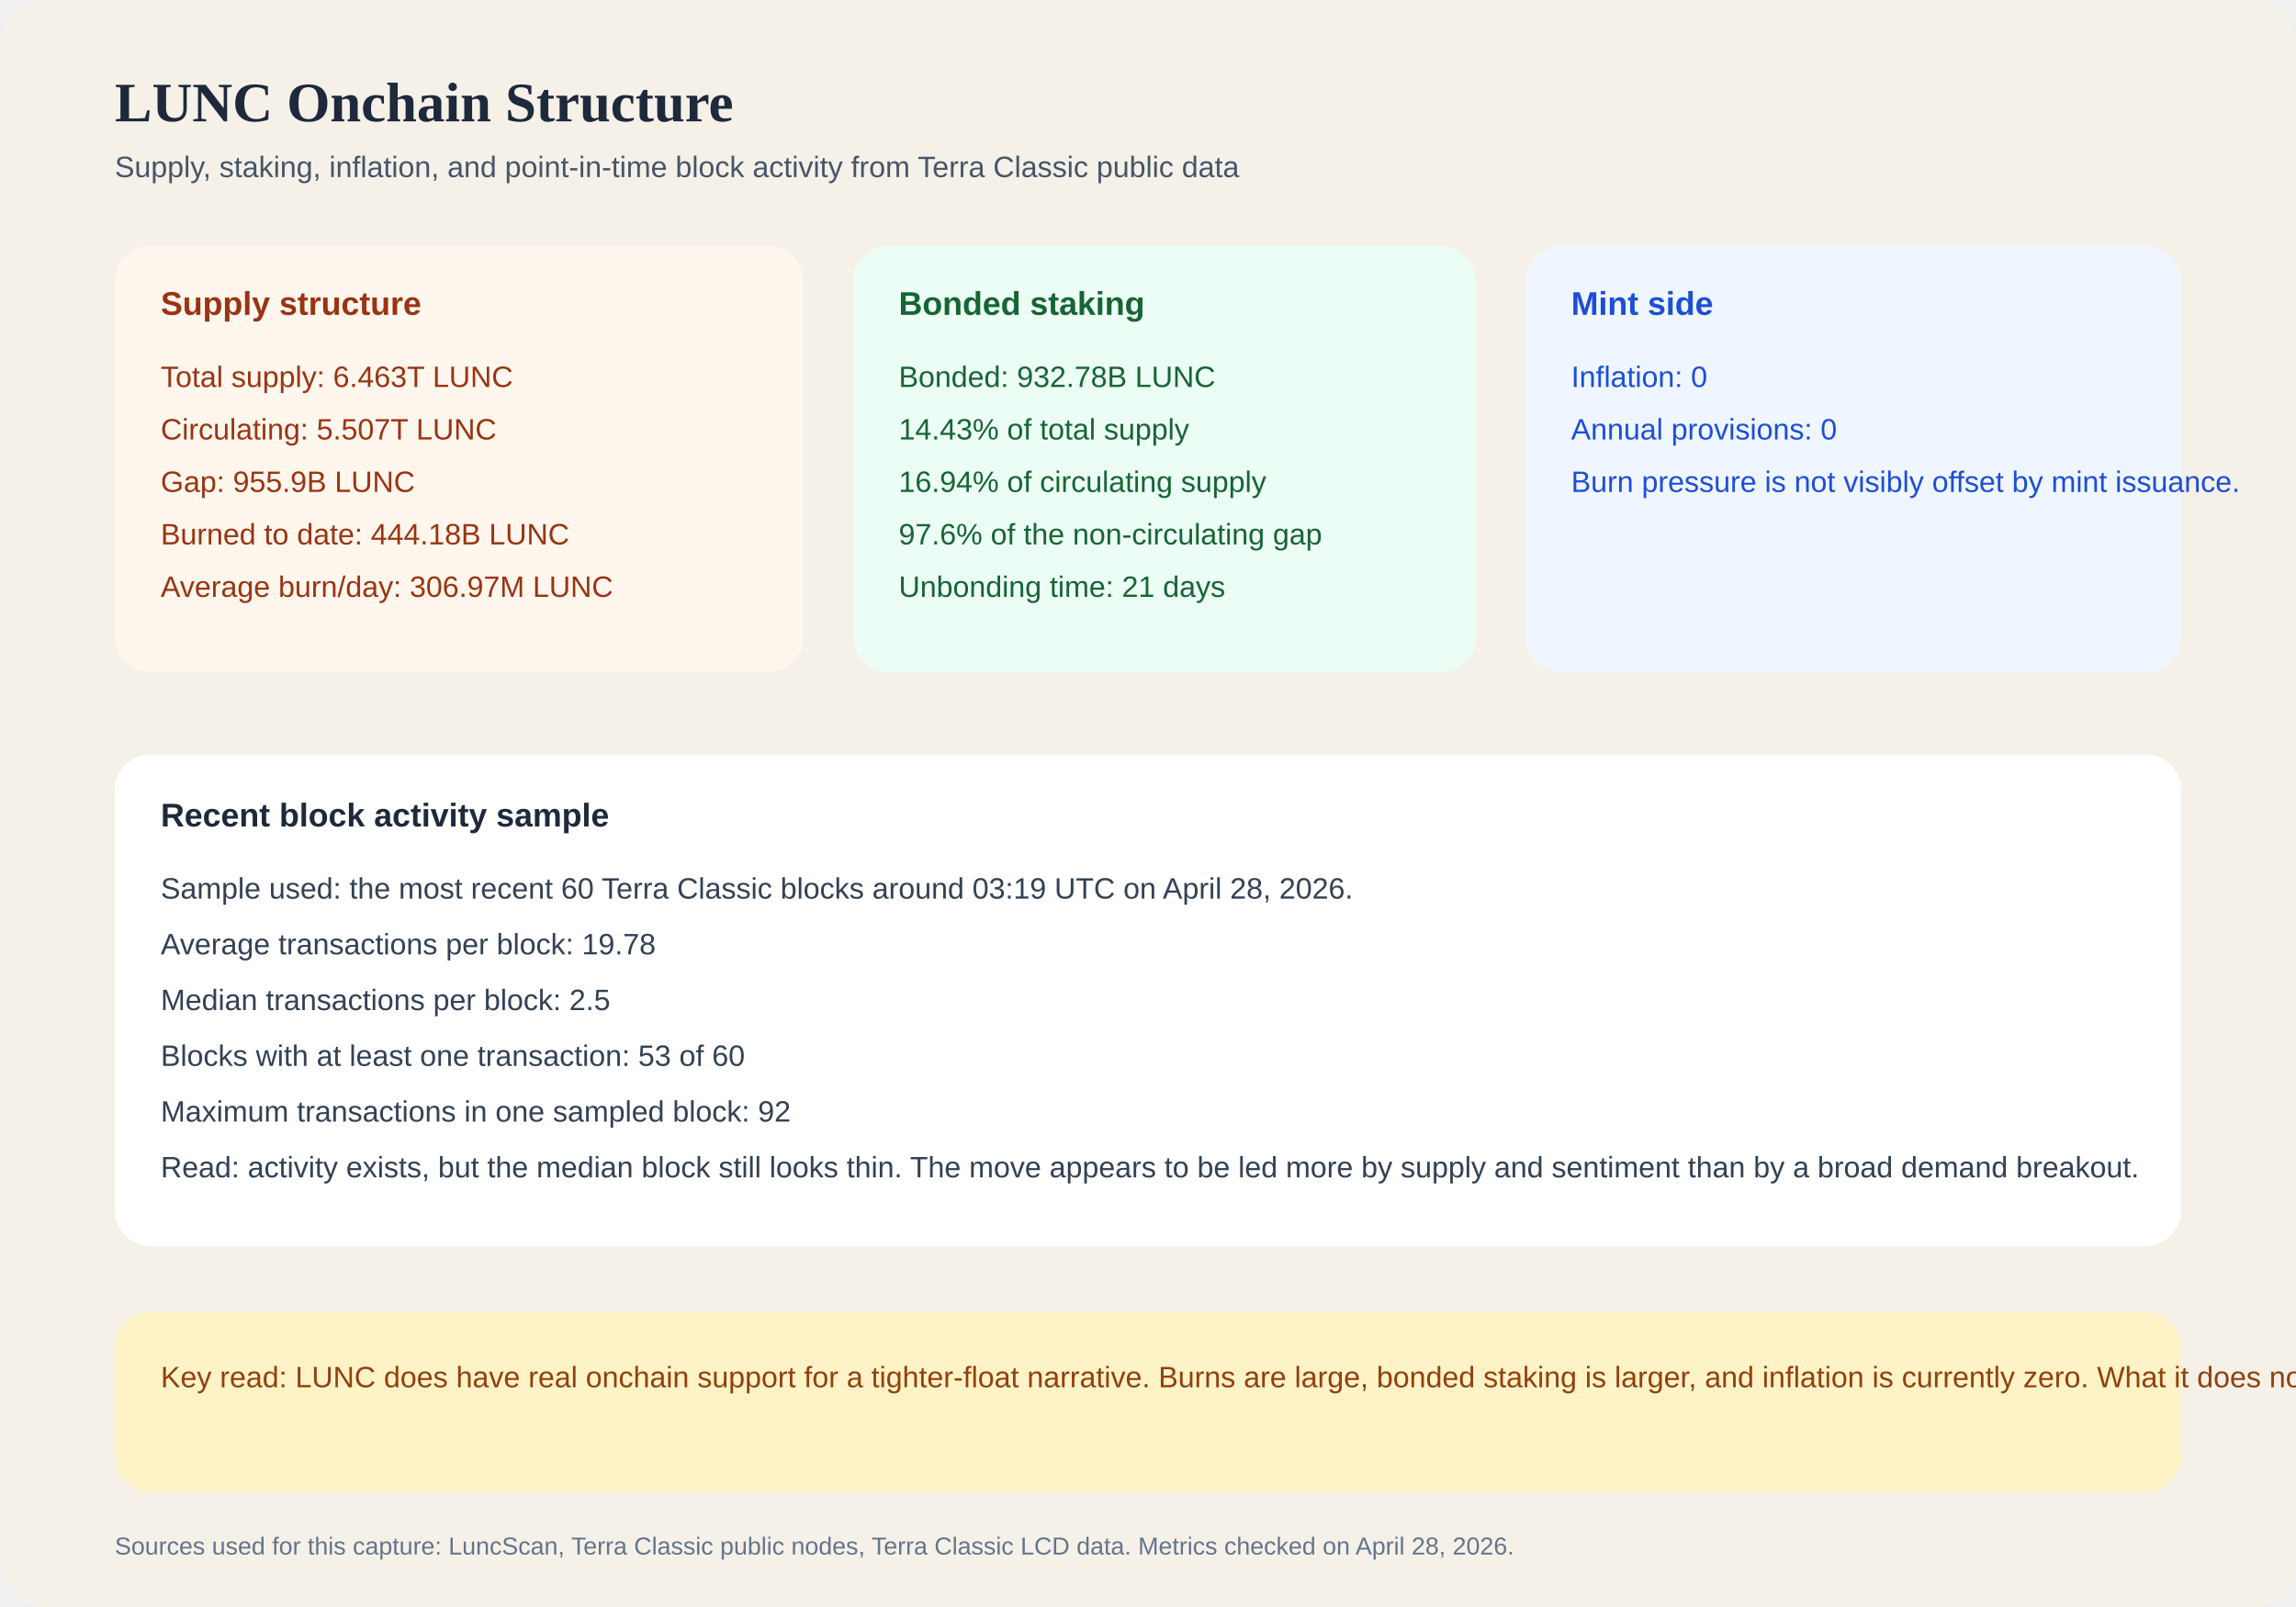
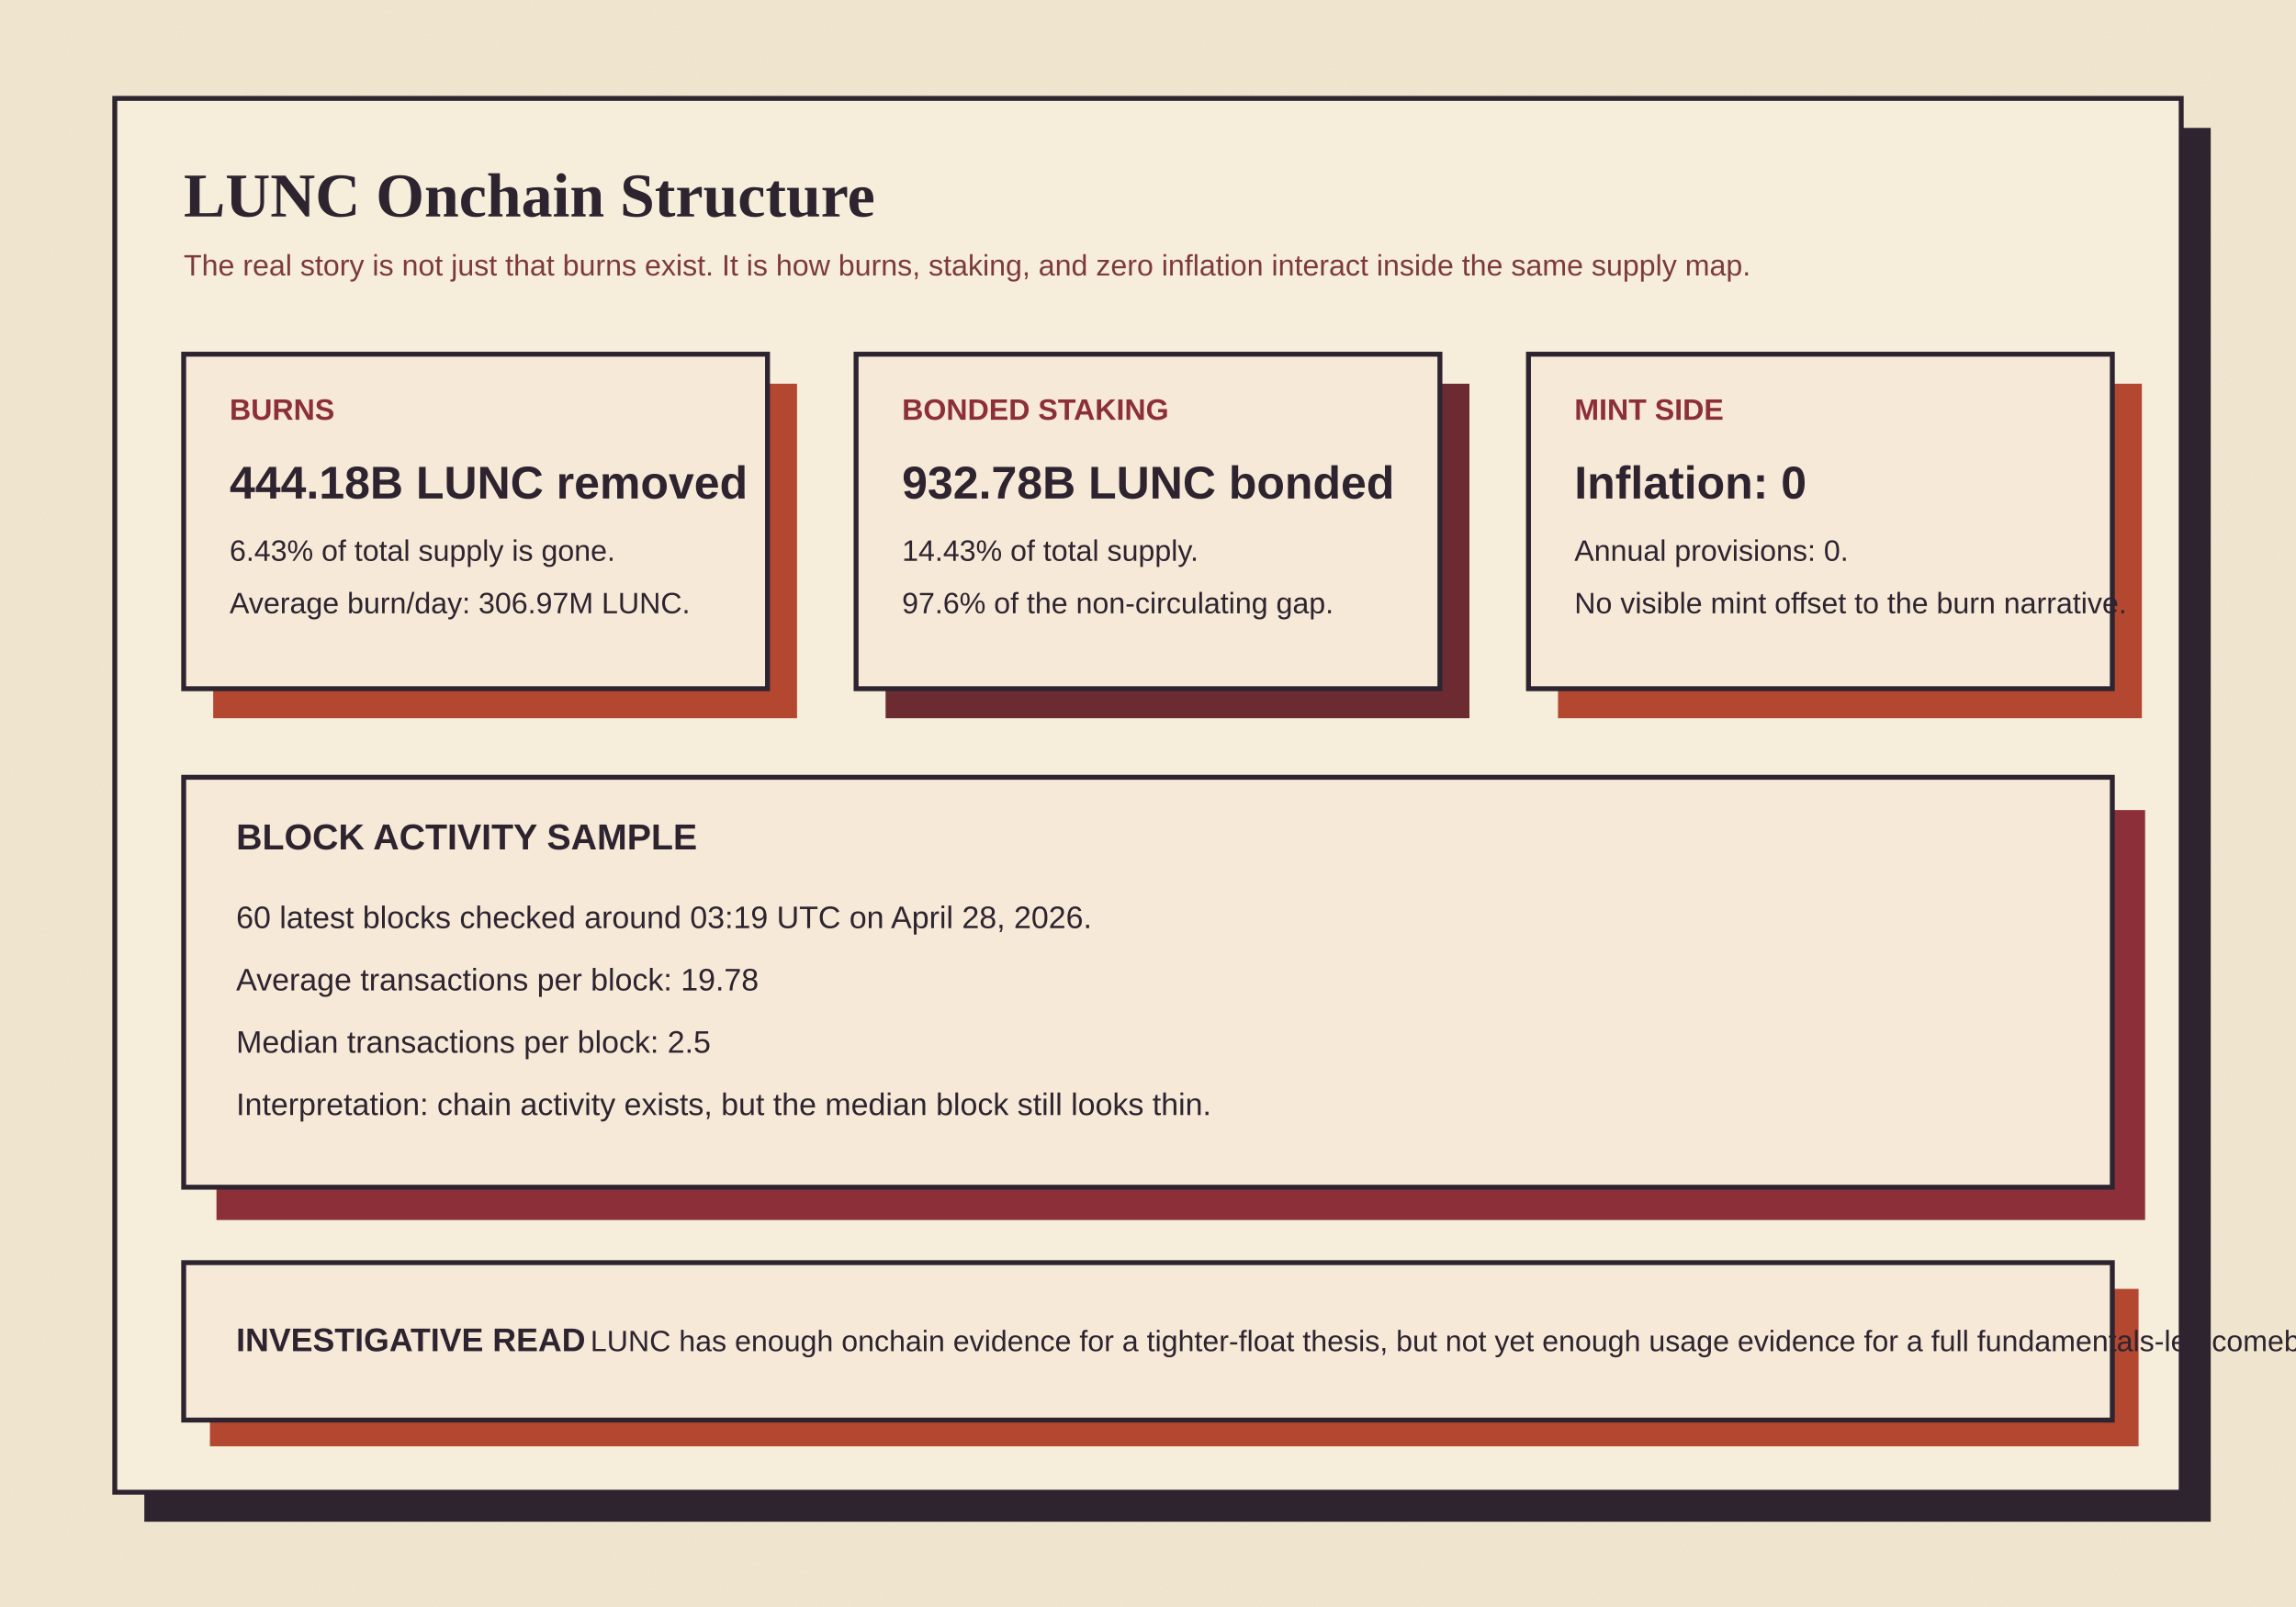
<svg xmlns="http://www.w3.org/2000/svg" width="1400" height="980" viewBox="0 0 1400 980" fill="none" role="img" aria-labelledby="title desc">
-   <rect width="1400" height="980" rx="28" fill="#F5F1E8" />
-   <text x="70" y="74" fill="#1E293B" font-family="Georgia, 'Times New Roman', serif" font-size="34" font-weight="700">LUNC Onchain Structure</text>
-   <text x="70" y="108" fill="#475569" font-family="Arial, Helvetica, sans-serif" font-size="18">Supply, staking, inflation, and point-in-time block activity from Terra Classic public data</text>
-   <rect x="70" y="150" width="420" height="260" rx="22" fill="#FFF7ED" />
-   <text x="98" y="192" fill="#9A3412" font-family="Arial, Helvetica, sans-serif" font-size="20" font-weight="700">Supply structure</text>
-   <text x="98" y="236" fill="#9A3412" font-family="Arial, Helvetica, sans-serif" font-size="18">Total supply: 6.463T LUNC</text>
-   <text x="98" y="268" fill="#9A3412" font-family="Arial, Helvetica, sans-serif" font-size="18">Circulating: 5.507T LUNC</text>
-   <text x="98" y="300" fill="#9A3412" font-family="Arial, Helvetica, sans-serif" font-size="18">Gap: 955.9B LUNC</text>
-   <text x="98" y="332" fill="#9A3412" font-family="Arial, Helvetica, sans-serif" font-size="18">Burned to date: 444.18B LUNC</text>
-   <text x="98" y="364" fill="#9A3412" font-family="Arial, Helvetica, sans-serif" font-size="18">Average burn/day: 306.97M LUNC</text>
-   <rect x="520" y="150" width="380" height="260" rx="22" fill="#ECFDF5" />
-   <text x="548" y="192" fill="#166534" font-family="Arial, Helvetica, sans-serif" font-size="20" font-weight="700">Bonded staking</text>
-   <text x="548" y="236" fill="#166534" font-family="Arial, Helvetica, sans-serif" font-size="18">Bonded: 932.78B LUNC</text>
-   <text x="548" y="268" fill="#166534" font-family="Arial, Helvetica, sans-serif" font-size="18">14.43% of total supply</text>
-   <text x="548" y="300" fill="#166534" font-family="Arial, Helvetica, sans-serif" font-size="18">16.94% of circulating supply</text>
-   <text x="548" y="332" fill="#166534" font-family="Arial, Helvetica, sans-serif" font-size="18">97.6% of the non-circulating gap</text>
-   <text x="548" y="364" fill="#166534" font-family="Arial, Helvetica, sans-serif" font-size="18">Unbonding time: 21 days</text>
-   <rect x="930" y="150" width="400" height="260" rx="22" fill="#EFF6FF" />
-   <text x="958" y="192" fill="#1D4ED8" font-family="Arial, Helvetica, sans-serif" font-size="20" font-weight="700">Mint side</text>
-   <text x="958" y="236" fill="#1D4ED8" font-family="Arial, Helvetica, sans-serif" font-size="18">Inflation: 0</text>
-   <text x="958" y="268" fill="#1D4ED8" font-family="Arial, Helvetica, sans-serif" font-size="18">Annual provisions: 0</text>
-   <text x="958" y="300" fill="#1D4ED8" font-family="Arial, Helvetica, sans-serif" font-size="18">Burn pressure is not visibly offset by mint issuance.</text>
-   <rect x="70" y="460" width="1260" height="300" rx="22" fill="#FFFFFF" />
-   <text x="98" y="504" fill="#1E293B" font-family="Arial, Helvetica, sans-serif" font-size="20" font-weight="700">Recent block activity sample</text>
-   <text x="98" y="548" fill="#334155" font-family="Arial, Helvetica, sans-serif" font-size="18">Sample used: the most recent 60 Terra Classic blocks around 03:19 UTC on April 28, 2026.</text>
-   <text x="98" y="582" fill="#334155" font-family="Arial, Helvetica, sans-serif" font-size="18">Average transactions per block: 19.78</text>
-   <text x="98" y="616" fill="#334155" font-family="Arial, Helvetica, sans-serif" font-size="18">Median transactions per block: 2.5</text>
-   <text x="98" y="650" fill="#334155" font-family="Arial, Helvetica, sans-serif" font-size="18">Blocks with at least one transaction: 53 of 60</text>
-   <text x="98" y="684" fill="#334155" font-family="Arial, Helvetica, sans-serif" font-size="18">Maximum transactions in one sampled block: 92</text>
-   <text x="98" y="718" fill="#334155" font-family="Arial, Helvetica, sans-serif" font-size="18">Read: activity exists, but the median block still looks thin. The move appears to be led more by supply and sentiment than by a broad demand breakout.</text>
-   <rect x="70" y="800" width="1260" height="110" rx="22" fill="#FEF3C7" />
-   <text x="98" y="846" fill="#92400E" font-family="Arial, Helvetica, sans-serif" font-size="18">Key read: LUNC does have real onchain support for a tighter-float narrative. Burns are large, bonded staking is larger, and inflation is currently zero. What it does not yet have is equally clear evidence of a full usage-driven comeback.</text>
-   <text x="70" y="948" fill="#64748B" font-family="Arial, Helvetica, sans-serif" font-size="15">Sources used for this capture: LuncScan, Terra Classic public nodes, Terra Classic LCD data. Metrics checked on April 28, 2026.</text>
+   <defs>
+     <filter id="grain" x="-20%" y="-20%" width="140%" height="140%">
+       <feTurbulence type="fractalNoise" baseFrequency="0.85" numOctaves="2" stitchTiles="stitch" result="noise" />
+       <feColorMatrix in="noise" type="saturate" values="0" />
+       <feComponentTransfer>
+         <feFuncA type="table" tableValues="0 0.05" />
+       </feComponentTransfer>
+     </filter>
+   </defs>
+   <rect width="1400" height="980" fill="#F1E6CF" />
+   <rect width="1400" height="980" fill="#F1E6CF" filter="url(#grain)" />
+   <rect x="70" y="60" width="1260" height="850" fill="#F6EEDB" />
+   <rect x="88" y="78" width="1260" height="850" fill="#2D2430" />
+   <rect x="70" y="60" width="1260" height="850" fill="#F6EEDB" stroke="#2D2430" stroke-width="3" />
+   <text x="112" y="132" fill="#2D2430" font-family="Georgia, 'Times New Roman', serif" font-size="38" font-weight="700">LUNC Onchain Structure</text>
+   <text x="112" y="168" fill="#7D3A3E" font-family="Arial, Helvetica, sans-serif" font-size="18">The real story is not just that burns exist. It is how burns, staking, and zero inflation interact inside the same supply map.</text>
+   <rect x="112" y="216" width="356" height="204" fill="#E7A0A4" />
+   <rect x="130" y="234" width="356" height="204" fill="#B3472F" />
+   <rect x="112" y="216" width="356" height="204" fill="#F7E9D7" stroke="#2D2430" stroke-width="3" />
+   <text x="140" y="256" fill="#8C2F39" font-family="Arial, Helvetica, sans-serif" font-size="18" font-weight="700">BURNS</text>
+   <text x="140" y="304" fill="#2D2430" font-family="Arial, Helvetica, sans-serif" font-size="28" font-weight="700">444.18B LUNC removed</text>
+   <text x="140" y="342" fill="#2D2430" font-family="Arial, Helvetica, sans-serif" font-size="18">6.43% of total supply is gone.</text>
+   <text x="140" y="374" fill="#2D2430" font-family="Arial, Helvetica, sans-serif" font-size="18">Average burn/day: 306.97M LUNC.</text>
+   <rect x="522" y="216" width="356" height="204" fill="#D98858" />
+   <rect x="540" y="234" width="356" height="204" fill="#6B2B30" />
+   <rect x="522" y="216" width="356" height="204" fill="#F7E9D7" stroke="#2D2430" stroke-width="3" />
+   <text x="550" y="256" fill="#8C2F39" font-family="Arial, Helvetica, sans-serif" font-size="18" font-weight="700">BONDED STAKING</text>
+   <text x="550" y="304" fill="#2D2430" font-family="Arial, Helvetica, sans-serif" font-size="28" font-weight="700">932.78B LUNC bonded</text>
+   <text x="550" y="342" fill="#2D2430" font-family="Arial, Helvetica, sans-serif" font-size="18">14.43% of total supply.</text>
+   <text x="550" y="374" fill="#2D2430" font-family="Arial, Helvetica, sans-serif" font-size="18">97.6% of the non-circulating gap.</text>
+   <rect x="932" y="216" width="356" height="204" fill="#E7A0A4" />
+   <rect x="950" y="234" width="356" height="204" fill="#B3472F" />
+   <rect x="932" y="216" width="356" height="204" fill="#F7E9D7" stroke="#2D2430" stroke-width="3" />
+   <text x="960" y="256" fill="#8C2F39" font-family="Arial, Helvetica, sans-serif" font-size="18" font-weight="700">MINT SIDE</text>
+   <text x="960" y="304" fill="#2D2430" font-family="Arial, Helvetica, sans-serif" font-size="28" font-weight="700">Inflation: 0</text>
+   <text x="960" y="342" fill="#2D2430" font-family="Arial, Helvetica, sans-serif" font-size="18">Annual provisions: 0.</text>
+   <text x="960" y="374" fill="#2D2430" font-family="Arial, Helvetica, sans-serif" font-size="18">No visible mint offset to the burn narrative.</text>
+   <rect x="112" y="474" width="1176" height="250" fill="#D98858" />
+   <rect x="132" y="494" width="1176" height="250" fill="#8C2F39" />
+   <rect x="112" y="474" width="1176" height="250" fill="#F7E9D7" stroke="#2D2430" stroke-width="3" />
+   <text x="144" y="518" fill="#2D2430" font-family="Arial, Helvetica, sans-serif" font-size="22" font-weight="700">BLOCK ACTIVITY SAMPLE</text>
+   <text x="144" y="566" fill="#2D2430" font-family="Arial, Helvetica, sans-serif" font-size="19">60 latest blocks checked around 03:19 UTC on April 28, 2026.</text>
+   <text x="144" y="604" fill="#2D2430" font-family="Arial, Helvetica, sans-serif" font-size="19">Average transactions per block: 19.78</text>
+   <text x="144" y="642" fill="#2D2430" font-family="Arial, Helvetica, sans-serif" font-size="19">Median transactions per block: 2.5</text>
+   <text x="144" y="680" fill="#2D2430" font-family="Arial, Helvetica, sans-serif" font-size="19">Interpretation: chain activity exists, but the median block still looks thin.</text>
+   <rect x="112" y="770" width="1176" height="96" fill="#E7A0A4" />
+   <rect x="128" y="786" width="1176" height="96" fill="#B3472F" />
+   <rect x="112" y="770" width="1176" height="96" fill="#F7E9D7" stroke="#2D2430" stroke-width="3" />
+   <text x="144" y="824" fill="#2D2430" font-family="Arial, Helvetica, sans-serif" font-size="20" font-weight="700">INVESTIGATIVE READ</text>
+   <text x="360" y="824" fill="#2D2430" font-family="Arial, Helvetica, sans-serif" font-size="18">LUNC has enough onchain evidence for a tighter-float thesis, but not yet enough usage evidence for a full fundamentals-led comeback.</text>
</svg>
